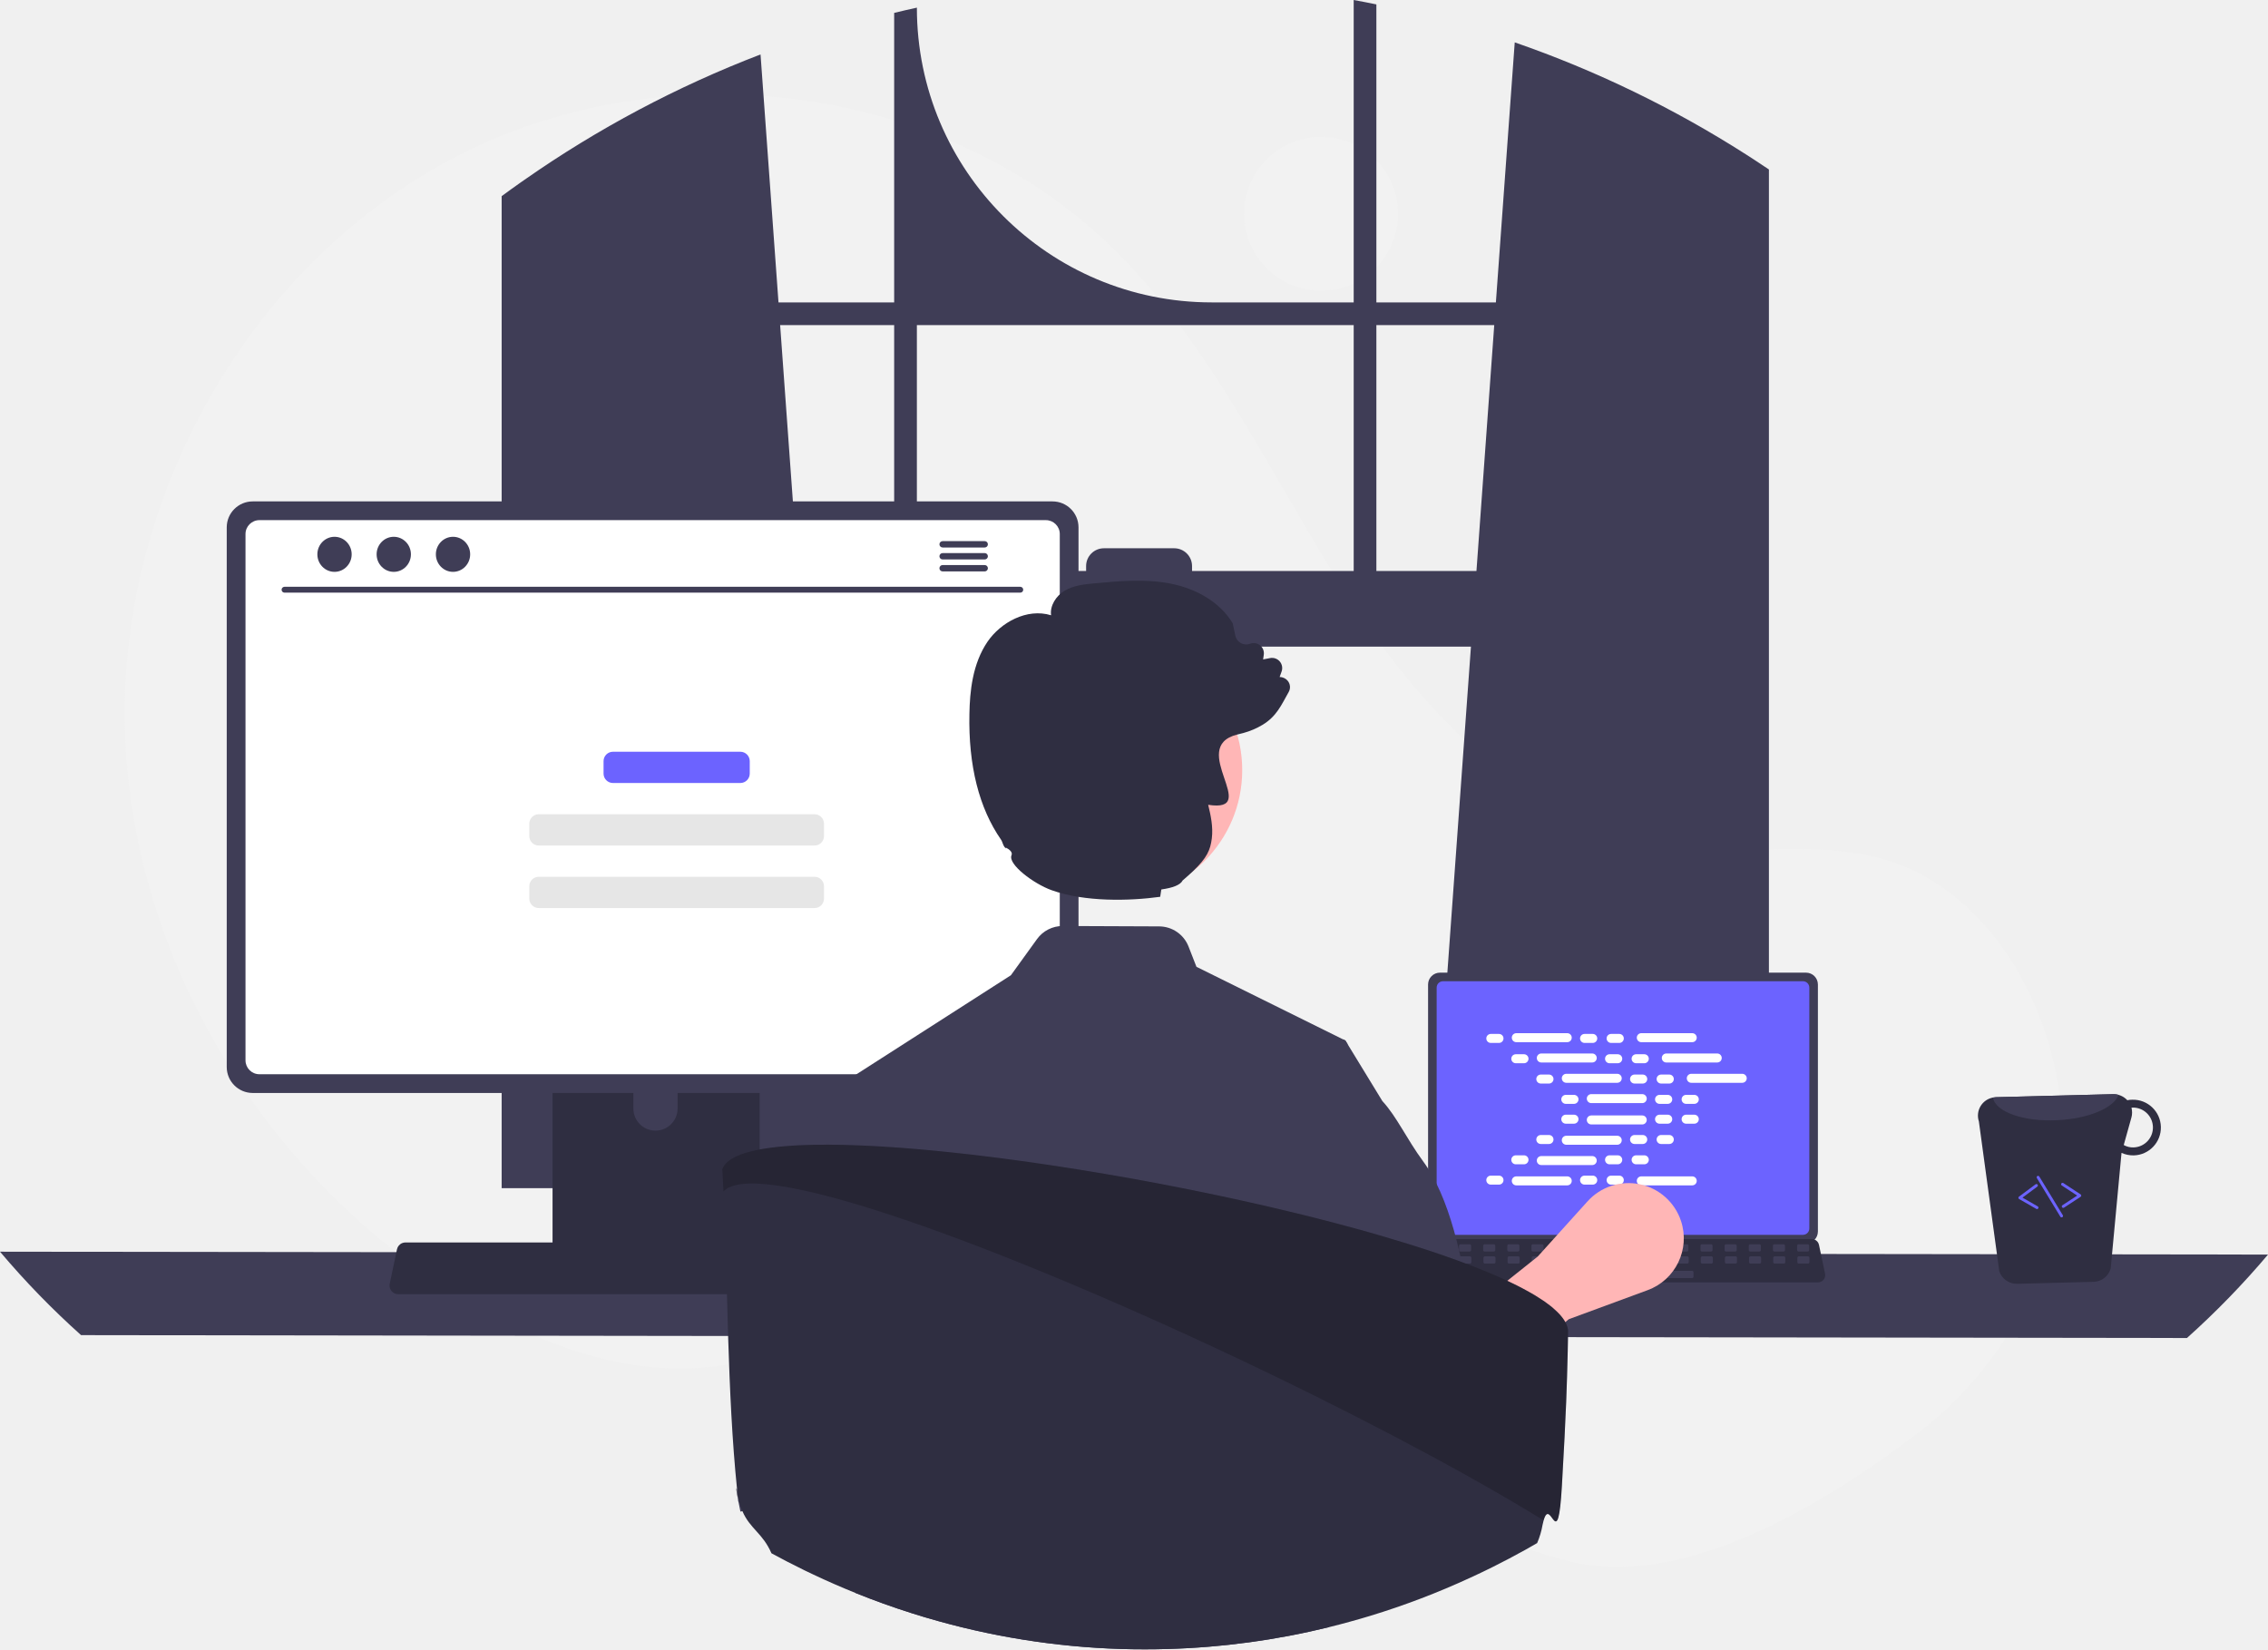
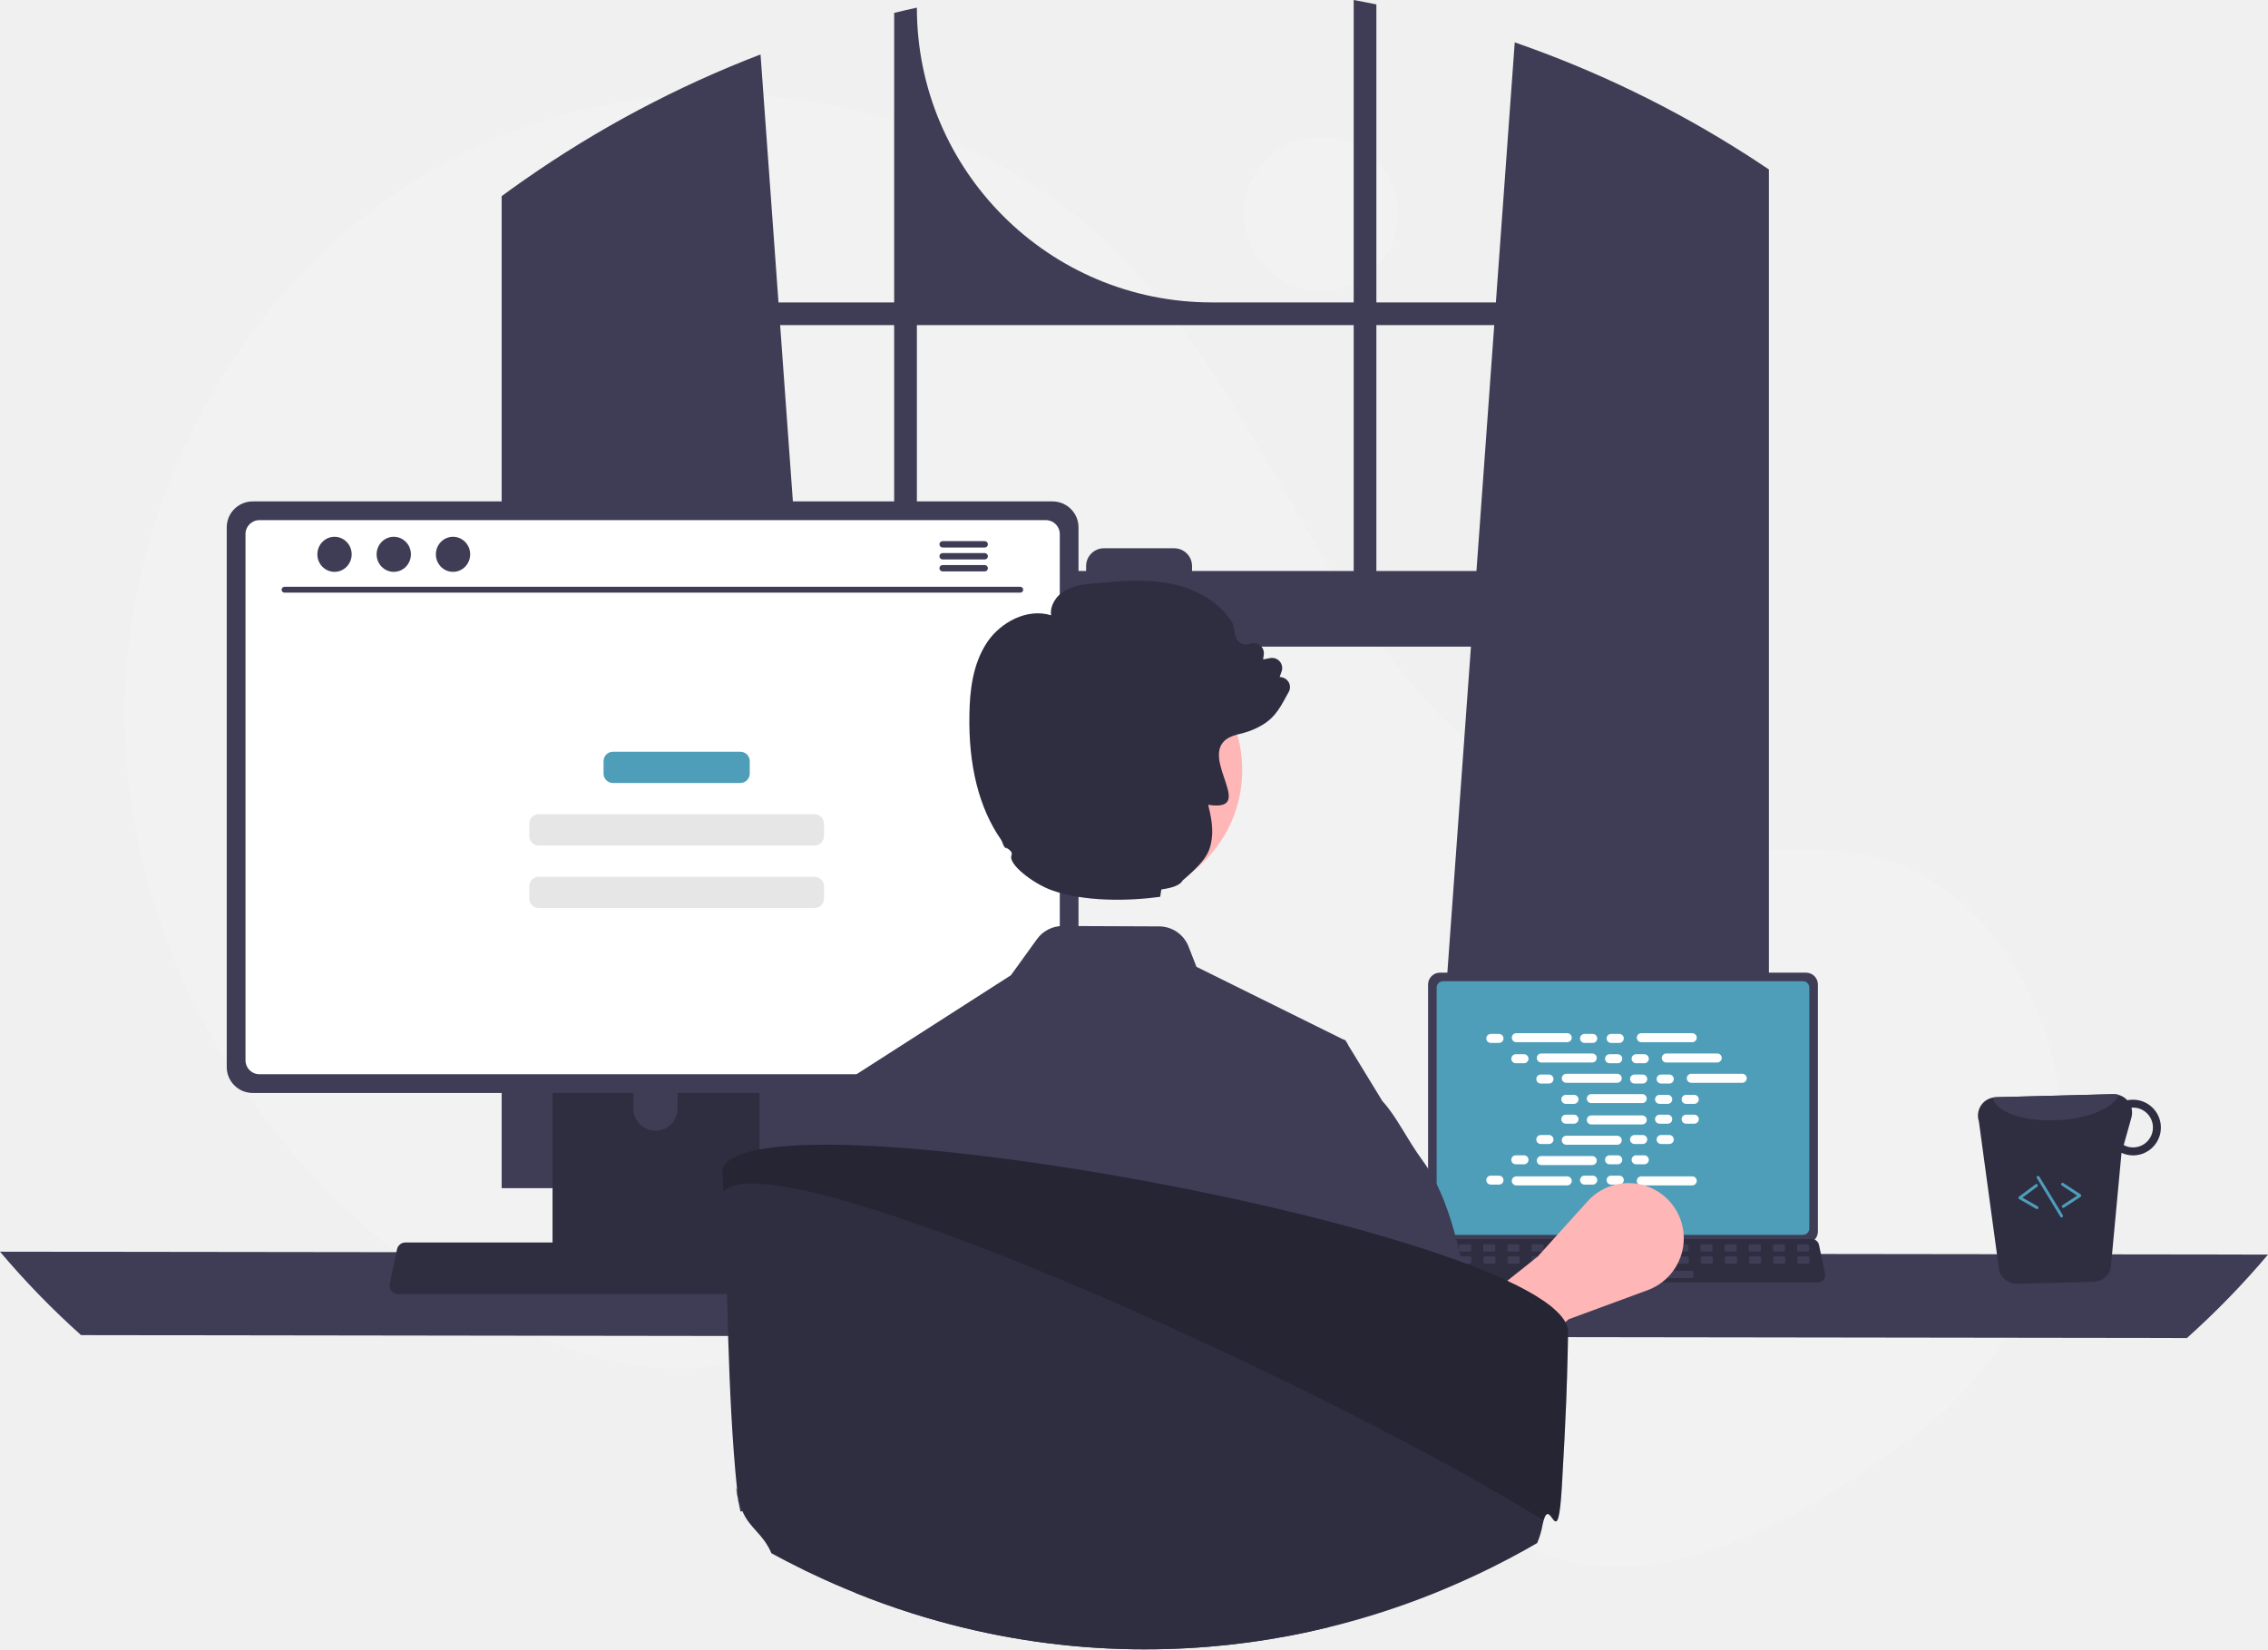
<svg xmlns="http://www.w3.org/2000/svg" data-name="Layer 1" width="786.82" height="572.258" viewBox="0 0 786.82 572.258">
  <circle cx="458.321" cy="74.182" r="26.701" fill="#f2f2f2" />
  <path d="M872.038,661.023c39.688-30.229,58.644-81.025,46.776-129.482q-.442-1.806-.934-3.604c-7.867-28.763-27.332-56.101-55.7-65.291-23.82-7.717-49.82-1.783-74.669-4.851-48.781-6.024-86.601-45.494-113.211-86.819-26.611-41.325-47.062-87.583-82.422-121.724-58.285-56.275-153.362-68.391-225.627-31.76C293.987,254.121,247.955,335.391,249.918,416.386c1.963,80.995,50.046,158.432,119.875,199.517,25.652,15.093,55.321,25.785,84.848,22.044,25.62-3.246,48.899-17.013,74.399-21.1,40.091-6.426,79.927,11.701,114.603,32.824,34.676,21.123,68.17,46.16,107.574,55.952C789.478,715.131,836.881,687.801,872.038,661.023Z" transform="translate(-206.59 -163.8711)" fill="#f2f2f2" />
  <path d="M815.016,219.191c-.87-.58-1.75-1.13-2.62-1.69a380.24,380.24,0,0,0-80.31-38.93l-6.54,90.22h-41.46v-103.39c-2.61-.54-5.24-1.05-7.87-1.53v104.92H626.946A102.27,102.27,0,0,1,524.676,166.521v-0c-2.64.57-5.26,1.18-7.88,1.83v100.44h-40.13l-6.23-86.03a380.858,380.858,0,0,0-81.94,43.53c-.44.3-.88.61-1.31.91-2.21,1.55-4.39,3.13-6.56,4.73v344.19h118.27l-2.09-28.95-11.5-158.95h231.59l-11.5,158.95-2.09,28.95h116.96v-353.45Q817.656,220.901,815.016,219.191Zm-298.22,142.78h-33.39l-6.17-85.3h39.56Zm159.42,0h-56.08v-1.69a6.18,6.18,0,0,0-6.19-6.18h-24.38a6.178,6.178,0,0,0-6.18,6.18v1.69h-58.71v-85.3h151.54Zm7.87,0v-85.3h40.89l-6.17,85.3Z" transform="translate(-206.59 -163.8711)" fill="#3f3d56" />
  <path d="M206.59,598.162a289.003,289.003,0,0,0,28.12,28.95l730.58,1a289.003,289.003,0,0,0,28.12-28.95Z" transform="translate(-206.59 -163.8711)" fill="#3f3d56" />
  <path d="M702.02,505.462v85.704a4.122,4.122,0,0,0,4.119,4.119H833.143a4.122,4.122,0,0,0,4.119-4.119v-85.704a4.124,4.124,0,0,0-4.119-4.115H706.139A4.124,4.124,0,0,0,702.02,505.462Z" transform="translate(-206.59 -163.8711)" fill="#3f3d56" />
-   <path d="M704.999,506.529V590.109a2.205,2.205,0,0,0,2.201,2.201H832.086a2.205,2.205,0,0,0,2.201-2.201V506.529a2.206,2.206,0,0,0-2.201-2.206H707.201A2.206,2.206,0,0,0,704.999,506.529Z" transform="translate(-206.59 -163.8711)" fill="#6c63ff" />
+   <path d="M704.999,506.529V590.109a2.205,2.205,0,0,0,2.201,2.201H832.086a2.205,2.205,0,0,0,2.201-2.201V506.529a2.206,2.206,0,0,0-2.201-2.206H707.201A2.206,2.206,0,0,0,704.999,506.529Z" transform="translate(-206.59 -163.8711)" fill="#4e9eba" />
  <path d="M699.364,607.881a2.47,2.47,0,0,0,1.943.93H837.299a2.502,2.502,0,0,0,2.446-3.016l-2.111-10.027a2.507,2.507,0,0,0-1.558-1.818,2.425,2.425,0,0,0-.888-.168H703.41a2.424,2.424,0,0,0-.888.168,2.507,2.507,0,0,0-1.558,1.818l-2.111,10.027A2.501,2.501,0,0,0,699.364,607.881Z" transform="translate(-206.59 -163.8711)" fill="#2f2e41" />
  <rect x="830.034" y="595.588" width="4.188" height="2.513" rx="0.488" transform="translate(1457.666 1029.819) rotate(-180)" fill="#3f3d56" />
  <rect x="821.657" y="595.588" width="4.188" height="2.513" rx="0.488" transform="translate(1440.912 1029.819) rotate(-180)" fill="#3f3d56" />
  <rect x="813.28" y="595.588" width="4.188" height="2.513" rx="0.488" transform="translate(1424.158 1029.819) rotate(-180)" fill="#3f3d56" />
  <rect x="804.903" y="595.588" width="4.188" height="2.513" rx="0.488" transform="translate(1407.404 1029.819) rotate(-180)" fill="#3f3d56" />
  <rect x="796.526" y="595.588" width="4.188" height="2.513" rx="0.488" transform="translate(1390.65 1029.819) rotate(-180)" fill="#3f3d56" />
  <rect x="788.149" y="595.588" width="4.188" height="2.513" rx="0.488" transform="translate(1373.896 1029.819) rotate(-180)" fill="#3f3d56" />
  <rect x="779.772" y="595.588" width="4.188" height="2.513" rx="0.488" transform="translate(1357.142 1029.819) rotate(-180)" fill="#3f3d56" />
  <rect x="771.395" y="595.588" width="4.188" height="2.513" rx="0.488" transform="translate(1340.388 1029.819) rotate(-180)" fill="#3f3d56" />
  <rect x="763.018" y="595.588" width="4.188" height="2.513" rx="0.488" transform="translate(1323.634 1029.819) rotate(-180)" fill="#3f3d56" />
  <rect x="754.641" y="595.588" width="4.188" height="2.513" rx="0.488" transform="translate(1306.88 1029.819) rotate(-180)" fill="#3f3d56" />
  <rect x="746.264" y="595.588" width="4.188" height="2.513" rx="0.488" transform="translate(1290.126 1029.819) rotate(-180)" fill="#3f3d56" />
  <rect x="737.887" y="595.588" width="4.188" height="2.513" rx="0.488" transform="translate(1273.372 1029.819) rotate(-180)" fill="#3f3d56" />
  <rect x="729.51" y="595.588" width="4.188" height="2.513" rx="0.488" transform="translate(1256.618 1029.819) rotate(-180)" fill="#3f3d56" />
  <rect x="721.133" y="595.588" width="4.188" height="2.513" rx="0.488" transform="translate(1239.865 1029.819) rotate(-180)" fill="#3f3d56" />
  <rect x="712.756" y="595.588" width="4.188" height="2.513" rx="0.488" transform="translate(1223.111 1029.819) rotate(-180)" fill="#3f3d56" />
  <rect x="704.379" y="595.588" width="4.188" height="2.513" rx="0.488" transform="translate(1206.357 1029.819) rotate(-180)" fill="#3f3d56" />
  <rect x="830.133" y="599.777" width="4.188" height="2.513" rx="0.488" transform="translate(1457.864 1038.196) rotate(-180)" fill="#3f3d56" />
  <rect x="821.756" y="599.777" width="4.188" height="2.513" rx="0.488" transform="translate(1441.11 1038.196) rotate(-180)" fill="#3f3d56" />
  <rect x="813.379" y="599.777" width="4.188" height="2.513" rx="0.488" transform="translate(1424.356 1038.196) rotate(-180)" fill="#3f3d56" />
  <rect x="805.002" y="599.777" width="4.188" height="2.513" rx="0.488" transform="translate(1407.602 1038.196) rotate(-180)" fill="#3f3d56" />
  <rect x="796.625" y="599.777" width="4.188" height="2.513" rx="0.488" transform="translate(1390.848 1038.196) rotate(-180)" fill="#3f3d56" />
  <rect x="788.248" y="599.777" width="4.188" height="2.513" rx="0.488" transform="translate(1374.094 1038.196) rotate(-180)" fill="#3f3d56" />
  <rect x="779.871" y="599.777" width="4.188" height="2.513" rx="0.488" transform="translate(1357.34 1038.196) rotate(-180)" fill="#3f3d56" />
  <rect x="771.494" y="599.777" width="4.188" height="2.513" rx="0.488" transform="translate(1340.586 1038.196) rotate(-180)" fill="#3f3d56" />
  <rect x="763.117" y="599.777" width="4.188" height="2.513" rx="0.488" transform="translate(1323.832 1038.196) rotate(-180)" fill="#3f3d56" />
  <rect x="754.74" y="599.777" width="4.188" height="2.513" rx="0.488" transform="translate(1307.078 1038.196) rotate(-180)" fill="#3f3d56" />
  <rect x="746.363" y="599.777" width="4.188" height="2.513" rx="0.488" transform="translate(1290.324 1038.196) rotate(-180)" fill="#3f3d56" />
  <rect x="737.986" y="599.777" width="4.188" height="2.513" rx="0.488" transform="translate(1273.57 1038.196) rotate(-180)" fill="#3f3d56" />
  <rect x="729.609" y="599.777" width="4.188" height="2.513" rx="0.488" transform="translate(1256.816 1038.196) rotate(-180)" fill="#3f3d56" />
  <rect x="721.232" y="599.777" width="4.188" height="2.513" rx="0.488" transform="translate(1240.062 1038.196) rotate(-180)" fill="#3f3d56" />
  <rect x="712.855" y="599.777" width="4.188" height="2.513" rx="0.488" transform="translate(1223.309 1038.196) rotate(-180)" fill="#3f3d56" />
  <rect x="704.478" y="599.777" width="4.188" height="2.513" rx="0.488" transform="translate(1206.555 1038.196) rotate(-180)" fill="#3f3d56" />
  <rect x="760.604" y="604.803" width="33.508" height="2.513" rx="0.488" transform="translate(1348.126 1048.248) rotate(-180)" fill="#3f3d56" />
  <rect x="515.631" y="358.737" width="5.966" height="3.122" rx="1.561" fill="#fff" />
  <rect x="548.154" y="358.737" width="5.966" height="3.122" rx="1.561" fill="#fff" />
  <rect x="557.369" y="358.737" width="5.966" height="3.122" rx="1.561" fill="#fff" />
  <rect x="524.477" y="358.477" width="20.796" height="3.122" rx="1.561" fill="#fff" />
  <rect x="567.841" y="358.477" width="20.796" height="3.122" rx="1.561" fill="#fff" />
  <rect x="524.304" y="365.784" width="5.966" height="3.122" rx="1.561" fill="#fff" />
  <rect x="556.827" y="365.784" width="5.966" height="3.122" rx="1.561" fill="#fff" />
  <rect x="566.042" y="365.784" width="5.966" height="3.122" rx="1.561" fill="#fff" />
  <rect x="533.15" y="365.523" width="20.796" height="3.122" rx="1.561" fill="#fff" />
  <rect x="576.514" y="365.523" width="20.796" height="3.122" rx="1.561" fill="#fff" />
  <rect x="532.977" y="372.83" width="5.966" height="3.122" rx="1.561" fill="#fff" />
  <rect x="565.5" y="372.83" width="5.966" height="3.122" rx="1.561" fill="#fff" />
  <rect x="574.715" y="372.83" width="5.966" height="3.122" rx="1.561" fill="#fff" />
  <rect x="541.823" y="372.57" width="20.796" height="3.122" rx="1.561" fill="#fff" />
  <rect x="585.187" y="372.57" width="20.796" height="3.122" rx="1.561" fill="#fff" />
  <rect x="541.649" y="379.877" width="5.966" height="3.122" rx="1.561" fill="#fff" />
  <rect x="574.172" y="379.877" width="5.966" height="3.122" rx="1.561" fill="#fff" />
  <rect x="583.387" y="379.877" width="5.966" height="3.122" rx="1.561" fill="#fff" />
  <rect x="550.496" y="379.617" width="20.796" height="3.122" rx="1.561" fill="#fff" />
  <rect x="548.154" y="407.898" width="5.966" height="3.122" rx="1.561" fill="#fff" />
  <rect x="557.369" y="407.898" width="5.966" height="3.122" rx="1.561" fill="#fff" />
  <rect x="567.841" y="408.158" width="20.796" height="3.122" rx="1.561" fill="#fff" />
  <rect x="515.631" y="407.898" width="5.966" height="3.122" rx="1.561" fill="#fff" />
  <rect x="524.477" y="408.158" width="20.796" height="3.122" rx="1.561" fill="#fff" />
  <rect x="524.304" y="400.851" width="5.966" height="3.122" rx="1.561" fill="#fff" />
  <rect x="556.827" y="400.851" width="5.966" height="3.122" rx="1.561" fill="#fff" />
  <rect x="566.042" y="400.851" width="5.966" height="3.122" rx="1.561" fill="#fff" />
  <rect x="533.15" y="401.111" width="20.796" height="3.122" rx="1.561" fill="#fff" />
  <rect x="532.977" y="393.804" width="5.966" height="3.122" rx="1.561" fill="#fff" />
  <rect x="565.5" y="393.804" width="5.966" height="3.122" rx="1.561" fill="#fff" />
  <rect x="574.715" y="393.804" width="5.966" height="3.122" rx="1.561" fill="#fff" />
  <rect x="541.823" y="394.064" width="20.796" height="3.122" rx="1.561" fill="#fff" />
  <rect x="541.649" y="386.758" width="5.966" height="3.122" rx="1.561" fill="#fff" />
  <rect x="574.172" y="386.758" width="5.966" height="3.122" rx="1.561" fill="#fff" />
  <rect x="583.387" y="386.758" width="5.966" height="3.122" rx="1.561" fill="#fff" />
  <rect x="550.496" y="387.018" width="20.796" height="3.122" rx="1.561" fill="#fff" />
  <path d="M711.507,654.353l-13.35-21.102,41.902-33.403,17.295-19.161a19.161,19.161,0,0,1,32.418,6.828h0a19.161,19.161,0,0,1-11.57,23.991l-27.349,10.075Z" transform="translate(-206.59 -163.8711)" fill="#ffb6b6" />
  <path d="M398.28,501.352v102.56h71.85v-102.56a3.448,3.448,0,0,0-2.43-3.3,3.175,3.175,0,0,0-1.03-.16H401.75A3.463,3.463,0,0,0,398.28,501.352Zm28.04,35.24a7.67,7.67,0,0,1,15.34,0v11.9a7.67,7.67,0,0,1-15.34,0Z" transform="translate(-206.59 -163.8711)" fill="#2f2e41" />
  <path d="M398.06,600.632v9.89a1.946,1.946,0,0,0,1.93,1.94h68.43a1.94,1.94,0,0,0,1.93-1.94v-9.89Z" transform="translate(-206.59 -163.8711)" fill="#3f3d56" />
  <path d="M285.25,346.832V534.092a9.007,9.007,0,0,0,9,9h277.5a9.007,9.007,0,0,0,9-9V346.832a9.011,9.011,0,0,0-9-8.99H294.25A9.012,9.012,0,0,0,285.25,346.832Z" transform="translate(-206.59 -163.8711)" fill="#3f3d56" />
  <path d="M291.76,349.162v182.62a4.818,4.818,0,0,0,4.81,4.81H569.44a4.818,4.818,0,0,0,4.81-4.81v-182.62a4.82,4.82,0,0,0-4.81-4.82H296.57A4.821,4.821,0,0,0,291.76,349.162Z" transform="translate(-206.59 -163.8711)" fill="#fff" />
  <path d="M342.4,611.792a2.948,2.948,0,0,0,2.32,1.11h162.34a2.987,2.987,0,0,0,2.92-3.6l-2.52-11.97a2.993,2.993,0,0,0-1.86-2.17,2.895,2.895,0,0,0-1.06-.2H347.23a2.894,2.894,0,0,0-1.06.2,2.992,2.992,0,0,0-1.86,2.17l-2.52,11.97A2.985,2.985,0,0,0,342.4,611.792Z" transform="translate(-206.59 -163.8711)" fill="#2f2e41" />
  <path d="M560.585,369.499H305.261a1.016,1.016,0,0,1,0-2.031H560.585a1.016,1.016,0,0,1,0,2.031Z" transform="translate(-206.59 -163.8711)" fill="#3f3d56" />
  <ellipse cx="116.051" cy="192.33" rx="5.95" ry="6.083" fill="#3f3d56" />
  <ellipse cx="136.607" cy="192.33" rx="5.95" ry="6.083" fill="#3f3d56" />
  <ellipse cx="157.163" cy="192.33" rx="5.95" ry="6.083" fill="#3f3d56" />
  <path d="M548.206,351.622h-14.6a1.105,1.105,0,0,0,0,2.21h14.6a1.105,1.105,0,0,0,0-2.21Z" transform="translate(-206.59 -163.8711)" fill="#3f3d56" />
  <path d="M548.206,355.772h-14.6a1.105,1.105,0,0,0,0,2.21h14.6a1.105,1.105,0,0,0,0-2.21Z" transform="translate(-206.59 -163.8711)" fill="#3f3d56" />
  <path d="M548.206,359.922h-14.6a1.105,1.105,0,0,0,0,2.21h14.6a1.105,1.105,0,0,0,0-2.21Z" transform="translate(-206.59 -163.8711)" fill="#3f3d56" />
  <path d="M900.186,604.972a6.416,6.416,0,0,0,6.183,4.331l26.492-.682a6.329,6.329,0,0,0,5.981-4.657l3.749-40.087a9.794,9.794,0,0,0,4.238.871,9.661,9.661,0,1,0-.485-19.317,8.184,8.184,0,0,0-1.736.181,6.548,6.548,0,0,0-4.874-2.103l-40.751,1.052a5.853,5.853,0,0,0-1.005.125,6.365,6.365,0,0,0-4.873,8.265Zm43.173-43.817,2.668-9.553a6.506,6.506,0,0,0,.02-3.375c.129-0.0.244-.062.373-.062a6.91,6.91,0,0,1,.324,13.817A6.505,6.505,0,0,1,943.359,561.156Z" transform="translate(-206.59 -163.8711)" fill="#2f2e41" />
  <path d="M897.978,544.686c.868,4.964,10.629,8.454,22.366,7.847,10.793-.497,19.617-4.287,21.234-8.778a6.025,6.025,0,0,0-1.844-.246l-40.751,1.052A5.853,5.853,0,0,0,897.978,544.686Z" transform="translate(-206.59 -163.8711)" fill="#3f3d56" />
-   <path d="M922.494,582.944a.497.497,0,0,0,.151-.066l5.753-3.766a.499.499,0,0,0,0-.836l-5.98-3.917a.5.5,0,1,0-.548.836l5.341,3.498-5.114,3.348a.5.5,0,0,0,.396.903Z" transform="translate(-206.59 -163.8711)" fill="#6c63ff" />
-   <path d="M913.408,583.363a.5.5,0,0,0,.126-.918l-5.303-3.04,5.126-3.807a.5.5,0,1,0-.596-.802l-5.739,4.263a.5.5,0,0,0,.049.835l5.965,3.42A.5.5,0,0,0,913.408,583.363Z" transform="translate(-206.59 -163.8711)" fill="#6c63ff" />
-   <path d="M921.922,586.244a.482.482,0,0,0,.137-.058.5.5,0,0,0,.168-.687l-8.155-13.408a.5.5,0,0,0-.854.521l8.155,13.408A.5.5,0,0,0,921.922,586.244Z" transform="translate(-206.59 -163.8711)" fill="#6c63ff" />
-   <rect x="209.385" y="260.827" width="50.719" height="10.846" rx="3.264" fill="#6c63ff" />
+   <path d="M922.494,582.944a.497.497,0,0,0,.151-.066l5.753-3.766a.499.499,0,0,0,0-.836l-5.98-3.917a.5.5,0,1,0-.548.836l5.341,3.498-5.114,3.348a.5.5,0,0,0,.396.903Z" transform="translate(-206.59 -163.8711)" fill="#4e9eba" />
+   <path d="M913.408,583.363a.5.5,0,0,0,.126-.918l-5.303-3.04,5.126-3.807a.5.5,0,1,0-.596-.802l-5.739,4.263a.5.5,0,0,0,.049.835l5.965,3.42A.5.5,0,0,0,913.408,583.363Z" transform="translate(-206.59 -163.8711)" fill="#4e9eba" />
+   <path d="M921.922,586.244a.482.482,0,0,0,.137-.058.5.5,0,0,0,.168-.687l-8.155-13.408a.5.5,0,0,0-.854.521l8.155,13.408A.5.5,0,0,0,921.922,586.244Z" transform="translate(-206.59 -163.8711)" fill="#4e9eba" />
+   <rect x="209.385" y="260.827" width="50.719" height="10.846" rx="3.264" fill="#4e9eba" />
  <rect x="183.626" y="282.519" width="102.236" height="10.846" rx="3.264" fill="#e6e6e6" />
  <rect x="183.626" y="304.21" width="102.236" height="10.846" rx="3.264" fill="#e6e6e6" />
  <path d="M497.301,540.717l.217.684.011.023,6.525,19.838,7.506,22.861,14.123,42.961.137,6.673v.023l1.049,53.684-2.909,7.278,3.274,11.932s-1.506-18.037-9.582-7.679c-4.574,5.886-9.925,11.91-14.317,17.556q9.6,3.884,19.507,7.027c1.426.456,2.863.89,4.301,1.323q.462.137.924.274a266.863,266.863,0,0,0,67.351,10.826c1.186.034,2.35.057,3.479.08.399.011.787.023,1.175.023,1.278.011,2.544.023,3.822.023q3.867,0,7.7-.114a266.853,266.853,0,0,0,56.091-7.586c-.125-7.586-.468-16.45-.958-25.918-.228-4.643-5.35-9.674-5.658-14.533-.217-3.65,4.381-7.084,4.141-10.792-1.551-22.827-3.491-14.064-4.928-30.229q-.222-2.379-.411-4.552c-.924-10.381-1.563-16.872-1.563-16.872l6.137-38.683,9.639-60.734-.742-1.221-.833-.411-50.844-25.165-2.761-7.073a10.979,10.979,0,0,0-10.141-6.947l-33.493-.137a10.931,10.931,0,0,0-8.909,4.529l-9.069,12.56Z" transform="translate(-206.59 -163.8711)" fill="#3f3d56" />
  <path d="M533.407,617.525,525.82,633.758l-5.179,11.088-8.909,46.646-4.46,4.734L503.45,679.467l-39.998,8.881c-1.312-7.29-.351.247-1.161-7.75.228-.228.468-.456.707-.685.639-.593,1.175-1.152,1.164-1.688-.456-27.584.913-74.526,12.343-102.966a60.053,60.053,0,0,1,7.027-13.107c.228-.308.445-.616.662-.924,5.27-7.381,8.601-14.647,13.324-19.815v-.011a.53.53,0,0,0,.08-.08.157.157,0,0,0,.046-.034l32.443-17.203,1.392,39.105.992,28.109Z" transform="translate(-206.59 -163.8711)" fill="#3f3d56" />
  <path d="M650.391,622.135l9.476,20.275,3.307,7.061,8.907,46.642,4.446,4.723,3.83-16.755,1.8-.369,32.459-6.722,9.461,30.046a17.984,17.984,0,0,0-3.261-22.506c-.646-.585-1.184-1.154-1.169-1.692.538-32.443-1.446-91.684-19.367-116.066-5.692-7.738-9.107-15.445-14.076-20.829-.015-.015-.015-.031-.031-.031L674.081,526.114l-.738-1.215-.831-.415Z" transform="translate(-206.59 -163.8711)" fill="#3f3d56" />
  <circle id="a657ec4b-47ce-4d2a-9c58-81a811696ca9" data-name="Ellipse 5" cx="386.397" cy="267.201" r="44.558" fill="#ffb6b6" />
  <path d="M653.212,399.948a3.759,3.759,0,0,0-2.69-1.19l.67-1.86a3.528,3.528,0,0,0-3.96-4.7l-2.44.47.23-1.63a3.534,3.534,0,0,0-4.73-3.82,3.766,3.766,0,0,1-3.24-.23,3.846,3.846,0,0,1-1.92-2.61l-.85-4.1-.09-.22c-4.14-6.9-12.1-11.92-21.84-13.76-8.67-1.65-17.56-.81-26.13-.02-3.4.32-7.24.68-10.44,2.64-2.72,1.68-5.02,5.04-4.55,8.43-8.45-2.59-17.51,2.58-22,9.1-5.32,7.76-6.19,17.48-6.33,25.08-.38,17.98,3.33,32.69,11,43.73.56.8.7,2.47,1.81,3.03l-.23-.37c1.24.62,2.5,1.62,2.03,2.69-1.35,3.08,7.62,9.89,13.94,12.14,11.53,4.11,26.86,3.76,37.64,2.28l.38-2.55c3.89-.53,6.63-1.54,7.4-3.12,1.36-1.16,2.52-2.2,3.53-3.16l.01-.01c.02-.02.06-.05.08-.07,4.87-4.67,6-7.33,6.51-11.38.49-3.97-.38-8-1.27-11.63,18.74,2.9-7.38-19.96,10.08-24.38a5.434,5.434,0,0,1,.61-.15c.51-.12,1.02-.24,1.51-.38a26.448,26.448,0,0,0,6.72-2.87c4.88-2.97,6.49-6.91,9.01-11.35A3.427,3.427,0,0,0,653.212,399.948Z" transform="translate(-206.59 -163.8711)" fill="#2f2e41" />
  <path d="M750.582,625.308c-.01,1.75-.03,4.2-.11,7.23q-.015.63-.03,1.29c-.13,5.57-.26,10.24-.47,15.43-.01.36-.02.71-.04,1.07-.28,7.24-.72,15.67-1.48,29.02-1.41,24.66-3.87,3.39-6.34,12.04-.12.43-.25.94-.37,1.54a27.916,27.916,0,0,1-1.88,6.33c-1.31.78-2.66,1.53-3.99,2.28-3.79,2.11-7.64,4.14-11.52,6.07-2.18,1.08-4.37,2.14-6.57,3.16-.35.16-.69.32-1.03.47a270.887,270.887,0,0,1-34.75,13.26c-2.32.7-4.63,1.38-6.97,2.01-2.44.68-4.88,1.32-7.35,1.92a266.893,266.893,0,0,1-56.09,7.59c-2.55.08-5.12.11-7.7.11-1.28,0-2.54-.01-3.82-.02-.39,0-.78-.01-1.17-.02-1.13-.03-2.3-.05-3.48-.08a266.663,266.663,0,0,1-67.35-10.83l-.93-.27c-1.44-.44-2.87-.87-4.3-1.33q-9.9-3.135-19.51-7.02-7.335-2.955-14.5-6.34a.339.339,0,0,1-.12-.06c-1-.46-2.01-.94-3.01-1.43-.13-.07-.27-.14-.41-.21q-5.595-2.73-11.07-5.72c-3.07-7.05-7.39-8.4-10.07-14.6a25.874,25.874,0,0,1-1.68-5.74c0-.02-.01-.04-.01-.07.28,3.72-1.19-6.6-.01-.04-.01-.12-.02-.25-.03-.4-.03-.36-.07-.8-.13-1.35-3.43-33.49-3.21-71.79-4.7-103.35q-.15-3.06-.31-5.86c-.03-.62-.07-1.23-.11-1.83.07-.18.15-.37.24-.55a1.002,1.002,0,0,1,.07-.15,1.623,1.623,0,0,1,.1-.18c.02-.03.05-.07.07-.1a.917.917,0,0,1,.05-.1c.09-.14.19-.29.3-.43.05-.06.09-.11.14-.16a.808.808,0,0,1,.12-.14.637.637,0,0,1,.11-.13c.04-.04.08-.09.13-.14a.302.302,0,0,1,.08-.08,2.033,2.033,0,0,1,.26-.25,9.624,9.624,0,0,1,1.14-.9c.14-.09.29-.18.43-.28a19.135,19.135,0,0,1,3.17-1.52c.38-.14.76-.27,1.17-.41.15-.04.29-.09.44-.14.22-.07.44-.14.67-.19,1.14-.34,2.37-.63,3.7-.9.16-.03.33-.06.5-.1.24-.05.49-.09.74-.13.34-.06.69-.12,1.04-.18,2.97-.47,6.34-.82,10.06-1.05q.525-.03,1.05-.06c.41-.02.82-.04,1.24-.06.35-.02.71-.03,1.07-.04.35-.02.71-.03,1.08-.04,1.01-.03,2.05-.06,3.11-.08,3.02-.06,6.2-.04,9.54.03,1.55.04,3.13.08,4.75.15.11,0,.21.01.31.01,1.41.05,2.83.11,4.29.19,1.02.05,2.05.1,3.08.16.97.06,1.95.12,2.94.19.77.04,1.54.1,2.32.15.66.05,1.32.1,1.98.14l.9.06c.49.04.98.07,1.48.12,1.1.09,2.2.18,3.32.27,1.11.1,2.24.2,3.37.3s2.27.21,3.41.32c.12.01.23.02.34.03,1.04.11,2.08.21,3.13.32.24.02.49.04.73.07,1.001.101,2.022.218,3.032.326.31.033.618.066.929.1.791.086,1.572.161,2.368.254,1.05.12,2.12.23,3.16.37.81.09,1.62.18,2.43.28,1.27.15,2.56.31,3.85.48.49.06.98.12,1.47.19,3.68.46,7.4.97,11.18,1.5,5.73.81,11.55,1.69,17.41,2.64q8.805,1.425,17.71,3.01c1.5.27,3,.54,4.51.82q1.02.195,2.04.39c1.16.21,2.32.43,3.48.65,1.16.22,2.32.44,3.48.67,1.38.27,2.77.54,4.15.81,9.09,1.8,18.13,3.72,26.95,5.73,1.45.33,2.9.67,4.34,1q4.32,1.005,8.56,2.04c.78.18,1.55.37,2.32.56,1.92.48,3.84.96,5.73,1.45l.33.09c1.39.34,2.75.69,4.11,1.05q4.815,1.26,9.47,2.55,3.09.855,6.11,1.73c3.01.87,5.96,1.75,8.83,2.64.71.22,1.42.44,2.12.65,2.1.65,4.17,1.31,6.18,1.97,1.6.52,3.16,1.05,4.7,1.58q2.31.795,4.53,1.59c.95.34,1.89.7,2.83,1.04,1.35.5,2.68,1,3.98,1.5.4.15.79.31,1.18.46.25.11.49.2.73.3.47.19.95.37,1.41.56.47.18.93.37,1.39.57.45.18.91.37,1.35.56.45.18.89.37,1.33.57.37.15.73.31,1.08.47.71.31,1.42.62,2.11.94.34.16.68.31,1.02.47l.78.36c.11.06.22.11.33.16.25.12.51.25.76.37.58.27,1.15.56,1.71.83.75.38,1.48.76,2.18,1.13.71.38,1.4.76,2.06,1.13.11.06.21.12.32.18.15.08.3.17.45.25.51.29,1,.59,1.49.88.96.59,1.87,1.17,2.72,1.75.19.13.37.26.56.38.63.45,1.23.89,1.79,1.34,0,.01,0,.01.01.01.19.14.37.29.55.43.15.14.31.26.46.4.52.45,1,.88,1.44,1.32a5.667,5.667,0,0,1,.42.43,1.208,1.208,0,0,1,.16.16c.2.2.38.4.55.6a.553.553,0,0,1,.07.09c.24.28.46.56.67.84.1.14.21.28.3.42.12.17.24.35.34.52.09.14.17.29.25.43a7.257,7.257,0,0,1,.54,1.13,5.241,5.241,0,0,1,.27.82A5.844,5.844,0,0,1,750.582,625.308Z" transform="translate(-206.59 -163.8711)" fill="#2f2e41" />
  <path d="M750.582,625.308c-.01,1.75-.03,4.2-.11,7.23-.01.42-.03.85-.04,1.29-.1,4.25-.25,9.5-.46,15.43-.01.36-.02.71-.04,1.07-.28,7.24-.72,15.67-1.48,29.02-1.41,24.66-3.87,3.39-6.34,12.04-6.86-4.22-14.38-8.64-22.42-13.18q-2.175-1.23-4.39-2.47c-16.08-8.97-34.04-18.37-52.79-27.68-.74-.37-1.49-.74-2.23-1.1-42.95-21.23-89.83-41.88-127.81-55.66-7.33-2.66-14.33-5.06-20.91-7.17-13.86-4.43-25.84-7.53-35.06-8.87-9.6-1.4-16.23-.9-18.91,1.99q-.15-3.06-.31-5.86-.06-.93-.12-1.83c.062-.165.142-.322.22-.48.011-.023.019-.047.03-.07a1.002,1.002,0,0,1,.07-.15,1.623,1.623,0,0,1,.1-.18,1.06,1.06,0,0,1,.12-.2c.09-.14.19-.29.3-.43a3.483,3.483,0,0,1,.26-.3.637.637,0,0,1,.11-.13c.04-.04.08-.09.13-.14a.302.302,0,0,1,.08-.08,2.033,2.033,0,0,1,.26-.25,9.624,9.624,0,0,1,1.14-.9c.14-.09.29-.18.43-.28a19.135,19.135,0,0,1,3.17-1.52c.38-.14.76-.27,1.17-.41.15-.04.29-.09.44-.14.22-.07.44-.14.67-.19,1.14-.34,2.37-.63,3.7-.9.4-.08.82-.16,1.24-.23.34-.06.69-.12,1.04-.18,2.97-.47,6.34-.82,10.06-1.05q.525-.03,1.05-.06c.41-.02.82-.04,1.24-.06.35-.02.71-.03,1.07-.04.35-.02.71-.03,1.08-.04,1.01-.03,2.05-.06,3.11-.08,3.02-.05,6.2-.03,9.54.04,1.55.03,3.13.08,4.75.15.1,0,.21.01.31.01,1.41.04,2.84.11,4.29.18,1.02.05,2.05.1,3.08.16.97.06,1.95.12,2.94.19.77.04,1.54.1,2.32.15.66.05,1.32.1,1.98.14.79.06,1.58.12,2.38.18,1.1.09,2.2.18,3.32.27,1.11.1,2.24.2,3.37.3s2.27.21,3.41.32c.12.01.23.02.34.03,1.04.11,2.08.21,3.13.32q8.73.885,17.97,2.07,5.52.705,11.18,1.51c5.73.81,11.55,1.69,17.41,2.63q8.805,1.425,17.71,3.01c1.5.27,3,.54,4.51.82q2.76.51,5.52,1.04c1.16.22,2.32.44,3.48.67,1.38.27,2.77.54,4.15.81,9.09,1.8,18.13,3.72,26.95,5.73,1.45.33,2.9.67,4.34,1q4.32,1.005,8.56,2.04c.78.19,1.55.38,2.32.57q2.895.72,5.73,1.44v.01c.11.02.22.05.33.08,1.38.35,2.75.7,4.11,1.06q4.815,1.26,9.47,2.54c2.06.58,4.1,1.15,6.11,1.73,3.01.88,5.96,1.76,8.83,2.64.71.22,1.42.44,2.12.65q3.15.99,6.18,1.97c1.6.52,3.16,1.05,4.7,1.58q2.31.795,4.53,1.59c.96.34,1.9.69,2.83,1.03,1.36.5,2.68,1,3.98,1.51.4.15.79.31,1.18.46.73.28,1.44.57,2.14.86.47.18.93.37,1.39.57.45.18.91.37,1.35.56.45.18.89.37,1.33.57.37.15.73.31,1.08.47.71.31,1.42.62,2.11.94.34.16.68.31,1.02.47l.78.36c.11.06.22.11.33.16.85.4,1.67.8,2.47,1.2.75.38,1.48.76,2.18,1.13.83.44,1.62.87,2.38,1.31.15.08.3.17.45.25.51.29,1,.59,1.49.88.96.59,1.87,1.17,2.72,1.75.84.58,1.62,1.15,2.35,1.72,0,.01,0,.01.01.01.35.28.69.56,1.01.83.52.45,1,.88,1.44,1.32a5.667,5.667,0,0,1,.42.43,1.208,1.208,0,0,1,.16.16c.21.23.42.46.62.69.24.28.46.56.67.84.1.14.21.28.3.42.12.17.24.35.34.52.09.14.17.29.25.43a7.257,7.257,0,0,1,.54,1.13,6.053,6.053,0,0,1,.27.82A5.844,5.844,0,0,1,750.582,625.308Z" transform="translate(-206.59 -163.8711)" opacity="0.2" />
</svg>
